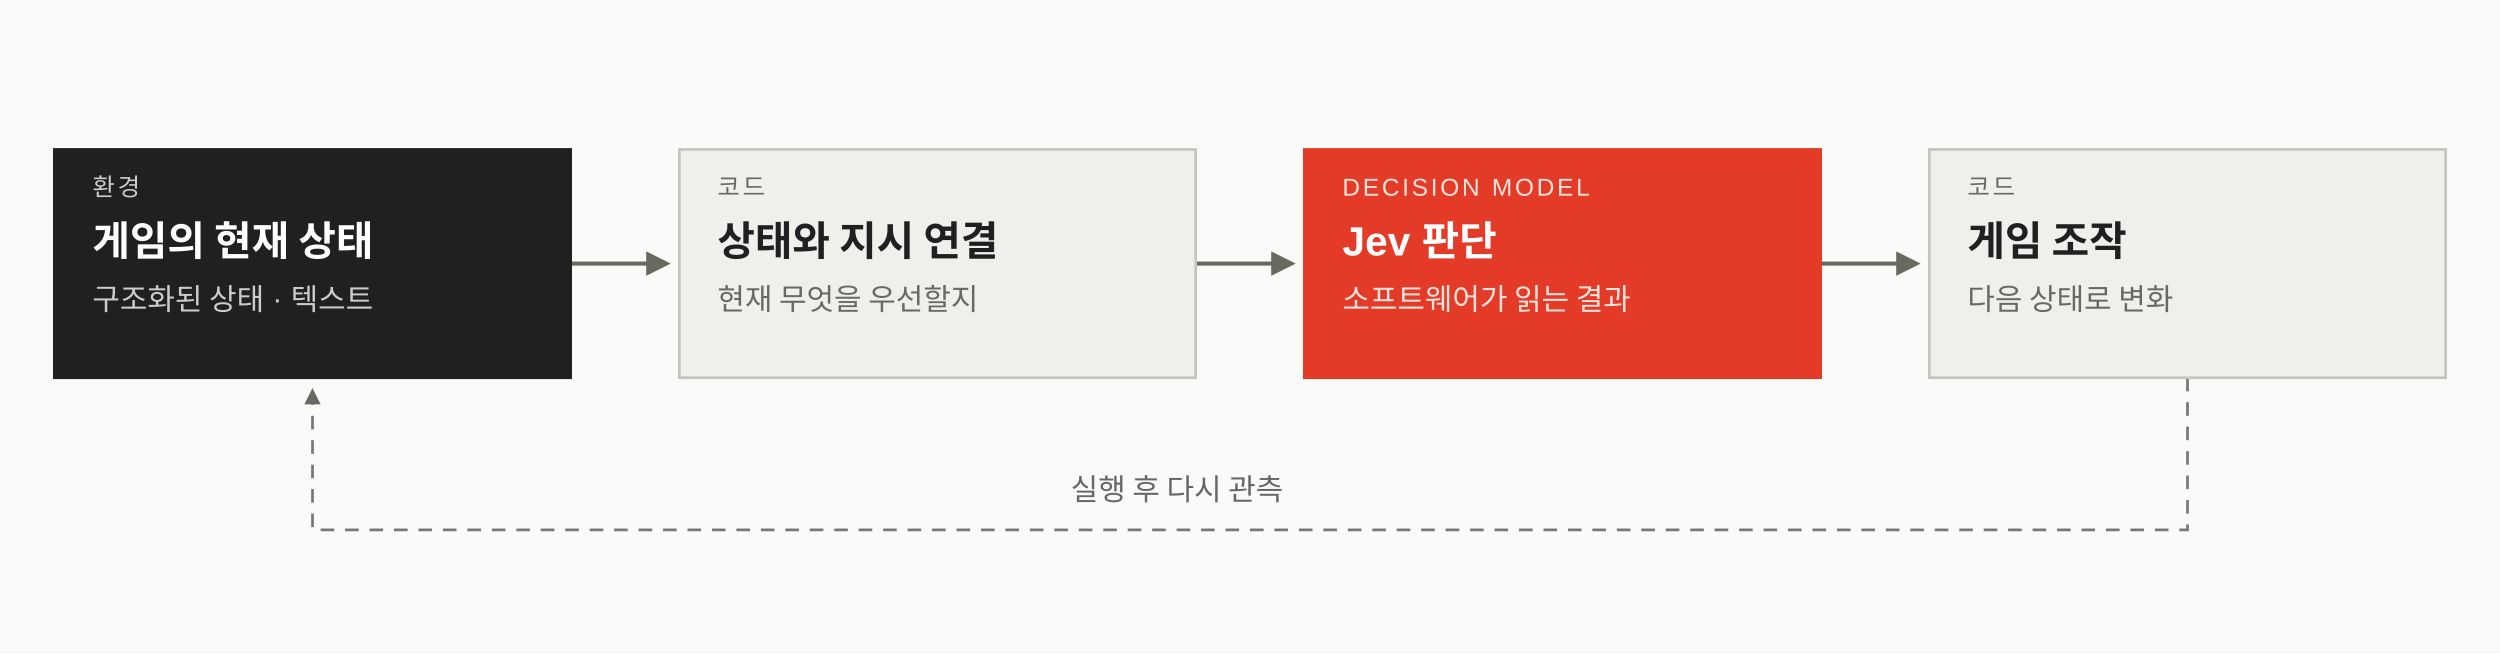
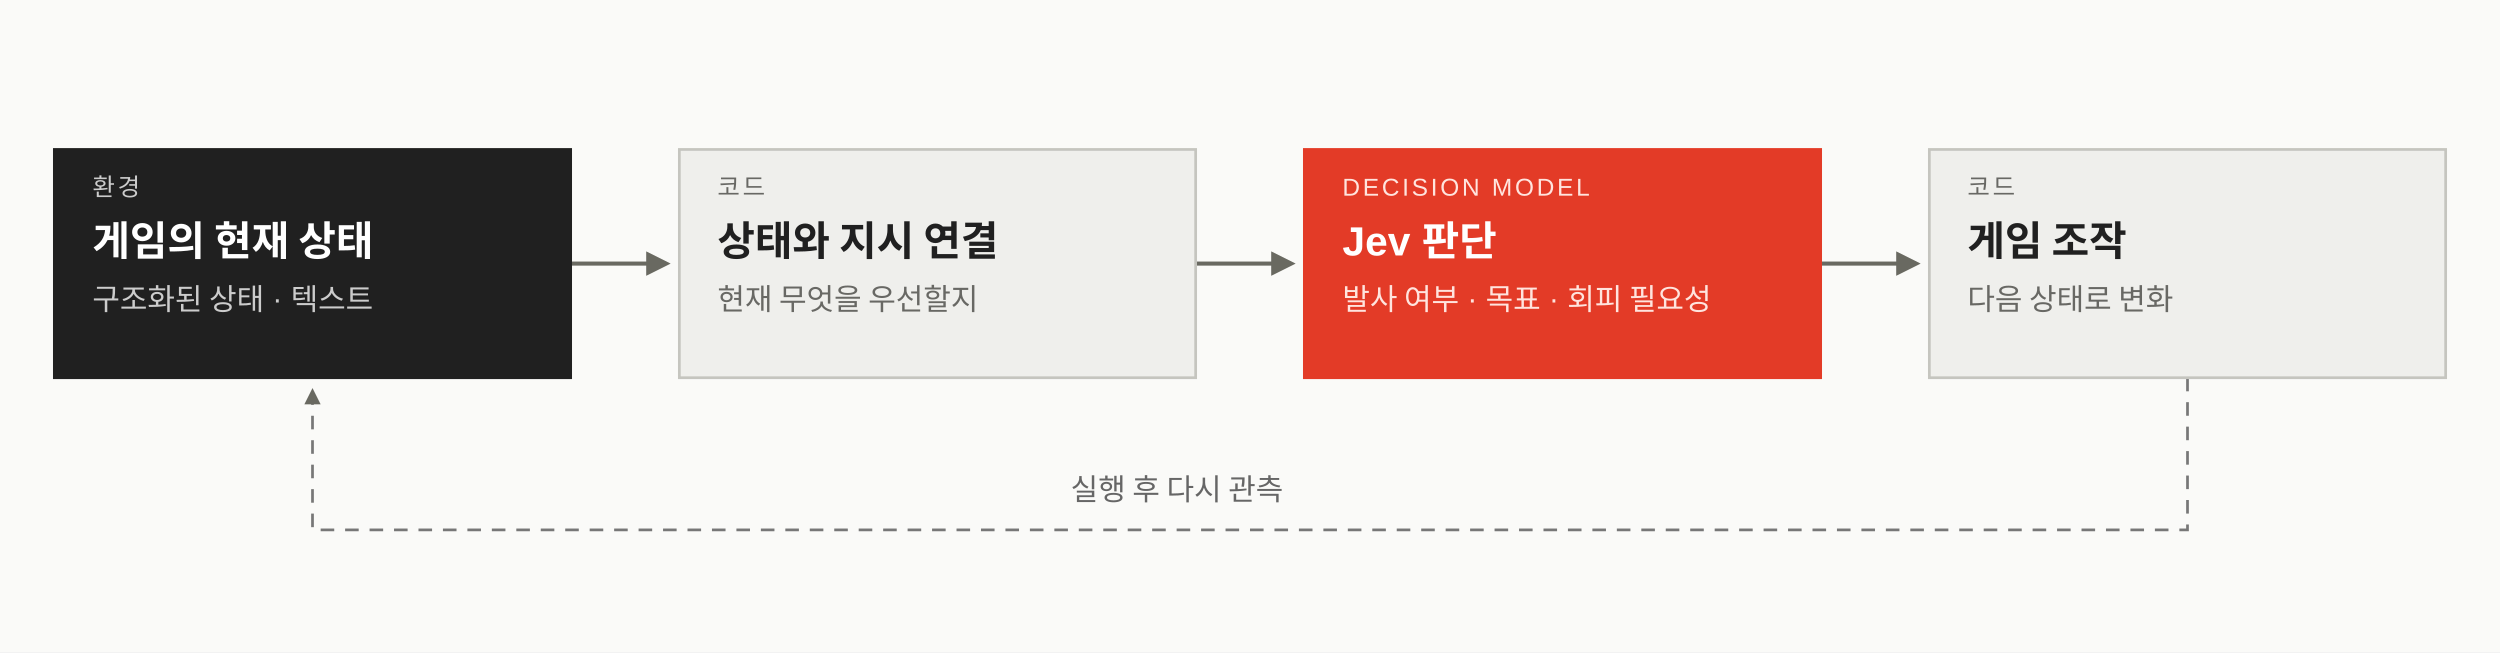
<svg xmlns="http://www.w3.org/2000/svg" viewBox="0 0 920 240" role="img" aria-labelledby="doom-diagram-1-diagram-title doom-diagram-1-diagram-desc" font-family="Noto Sans KR, Arial, sans-serif">
  <rect width="920" height="240" fill="#fafaf8" />
  <defs>
    <marker id="doom-diagram-1-arrow" viewBox="0 0 10 10" refX="8" refY="5" markerWidth="6" markerHeight="6" orient="auto-start-reverse">
      <path d="M0 0L10 5L0 10Z" fill="#696961" />
    </marker>
  </defs>
  <path d="M210 97 H245" fill="none" stroke="#696961" stroke-width="1.5" marker-end="url(#doom-diagram-1-arrow)" />
  <path d="M440 97 H475" fill="none" stroke="#696961" stroke-width="1.5" marker-end="url(#doom-diagram-1-arrow)" />
  <path d="M670 97 H705" fill="none" stroke="#696961" stroke-width="1.5" marker-end="url(#doom-diagram-1-arrow)" />
  <path d="M805 139 V195 H115 V144" fill="none" stroke="#777" stroke-dasharray="5 4" marker-end="url(#doom-diagram-1-arrow)" />
  <text x="394" y="184" font-size="11" fill="#666">실행 후 다시 관측</text>
  <g>
    <rect x="20" y="55" width="190" height="84" fill="#202020" stroke="#202020" />
    <text x="34" y="72" font-size="9" letter-spacing="1" fill="#ccc">환경</text>
    <text x="34" y="94" font-size="15" font-weight="700" fill="#fff">게임의 현재 상태</text>
    <text x="34" y="114" font-size="11" fill="#ccc">구조화된 상태 · 텍스트</text>
  </g>
  <g>
    <rect x="250" y="55" width="190" height="84" fill="#efefec" stroke="#c5c5bf" />
    <text x="264" y="72" font-size="9" letter-spacing="1" fill="#686864">코드</text>
    <text x="264" y="94" font-size="15" font-weight="700" fill="#202020">상태와 지시 연결</text>
    <text x="264" y="114" font-size="11" fill="#686864">현재 무엇을 우선할지</text>
  </g>
  <g>
    <rect x="480" y="55" width="190" height="84" fill="#e33b27" stroke="#e33b27" />
    <text x="494" y="72" font-size="9" letter-spacing="1" fill="#ffe4de">DECISION MODEL</text>
    <text x="494" y="94" font-size="15" font-weight="700" fill="#fff">Jev 판단</text>
-     <text x="494" y="114" font-size="11" fill="#ffe4de">소프트웨어가 읽는 결과</text>
+     <text x="494" y="114" font-size="11" fill="#ffe4de">발사 여부 · 목표 · 회피 필요성</text>
  </g>
  <g>
    <rect x="710" y="55" width="190" height="84" fill="#efefec" stroke="#c5c5bf" />
    <text x="724" y="72" font-size="9" letter-spacing="1" fill="#686864">코드</text>
    <text x="724" y="94" font-size="15" font-weight="700" fill="#202020">게임 조작</text>
    <text x="724" y="114" font-size="11" fill="#686864">다음 상태로 변화</text>
  </g>
</svg>
